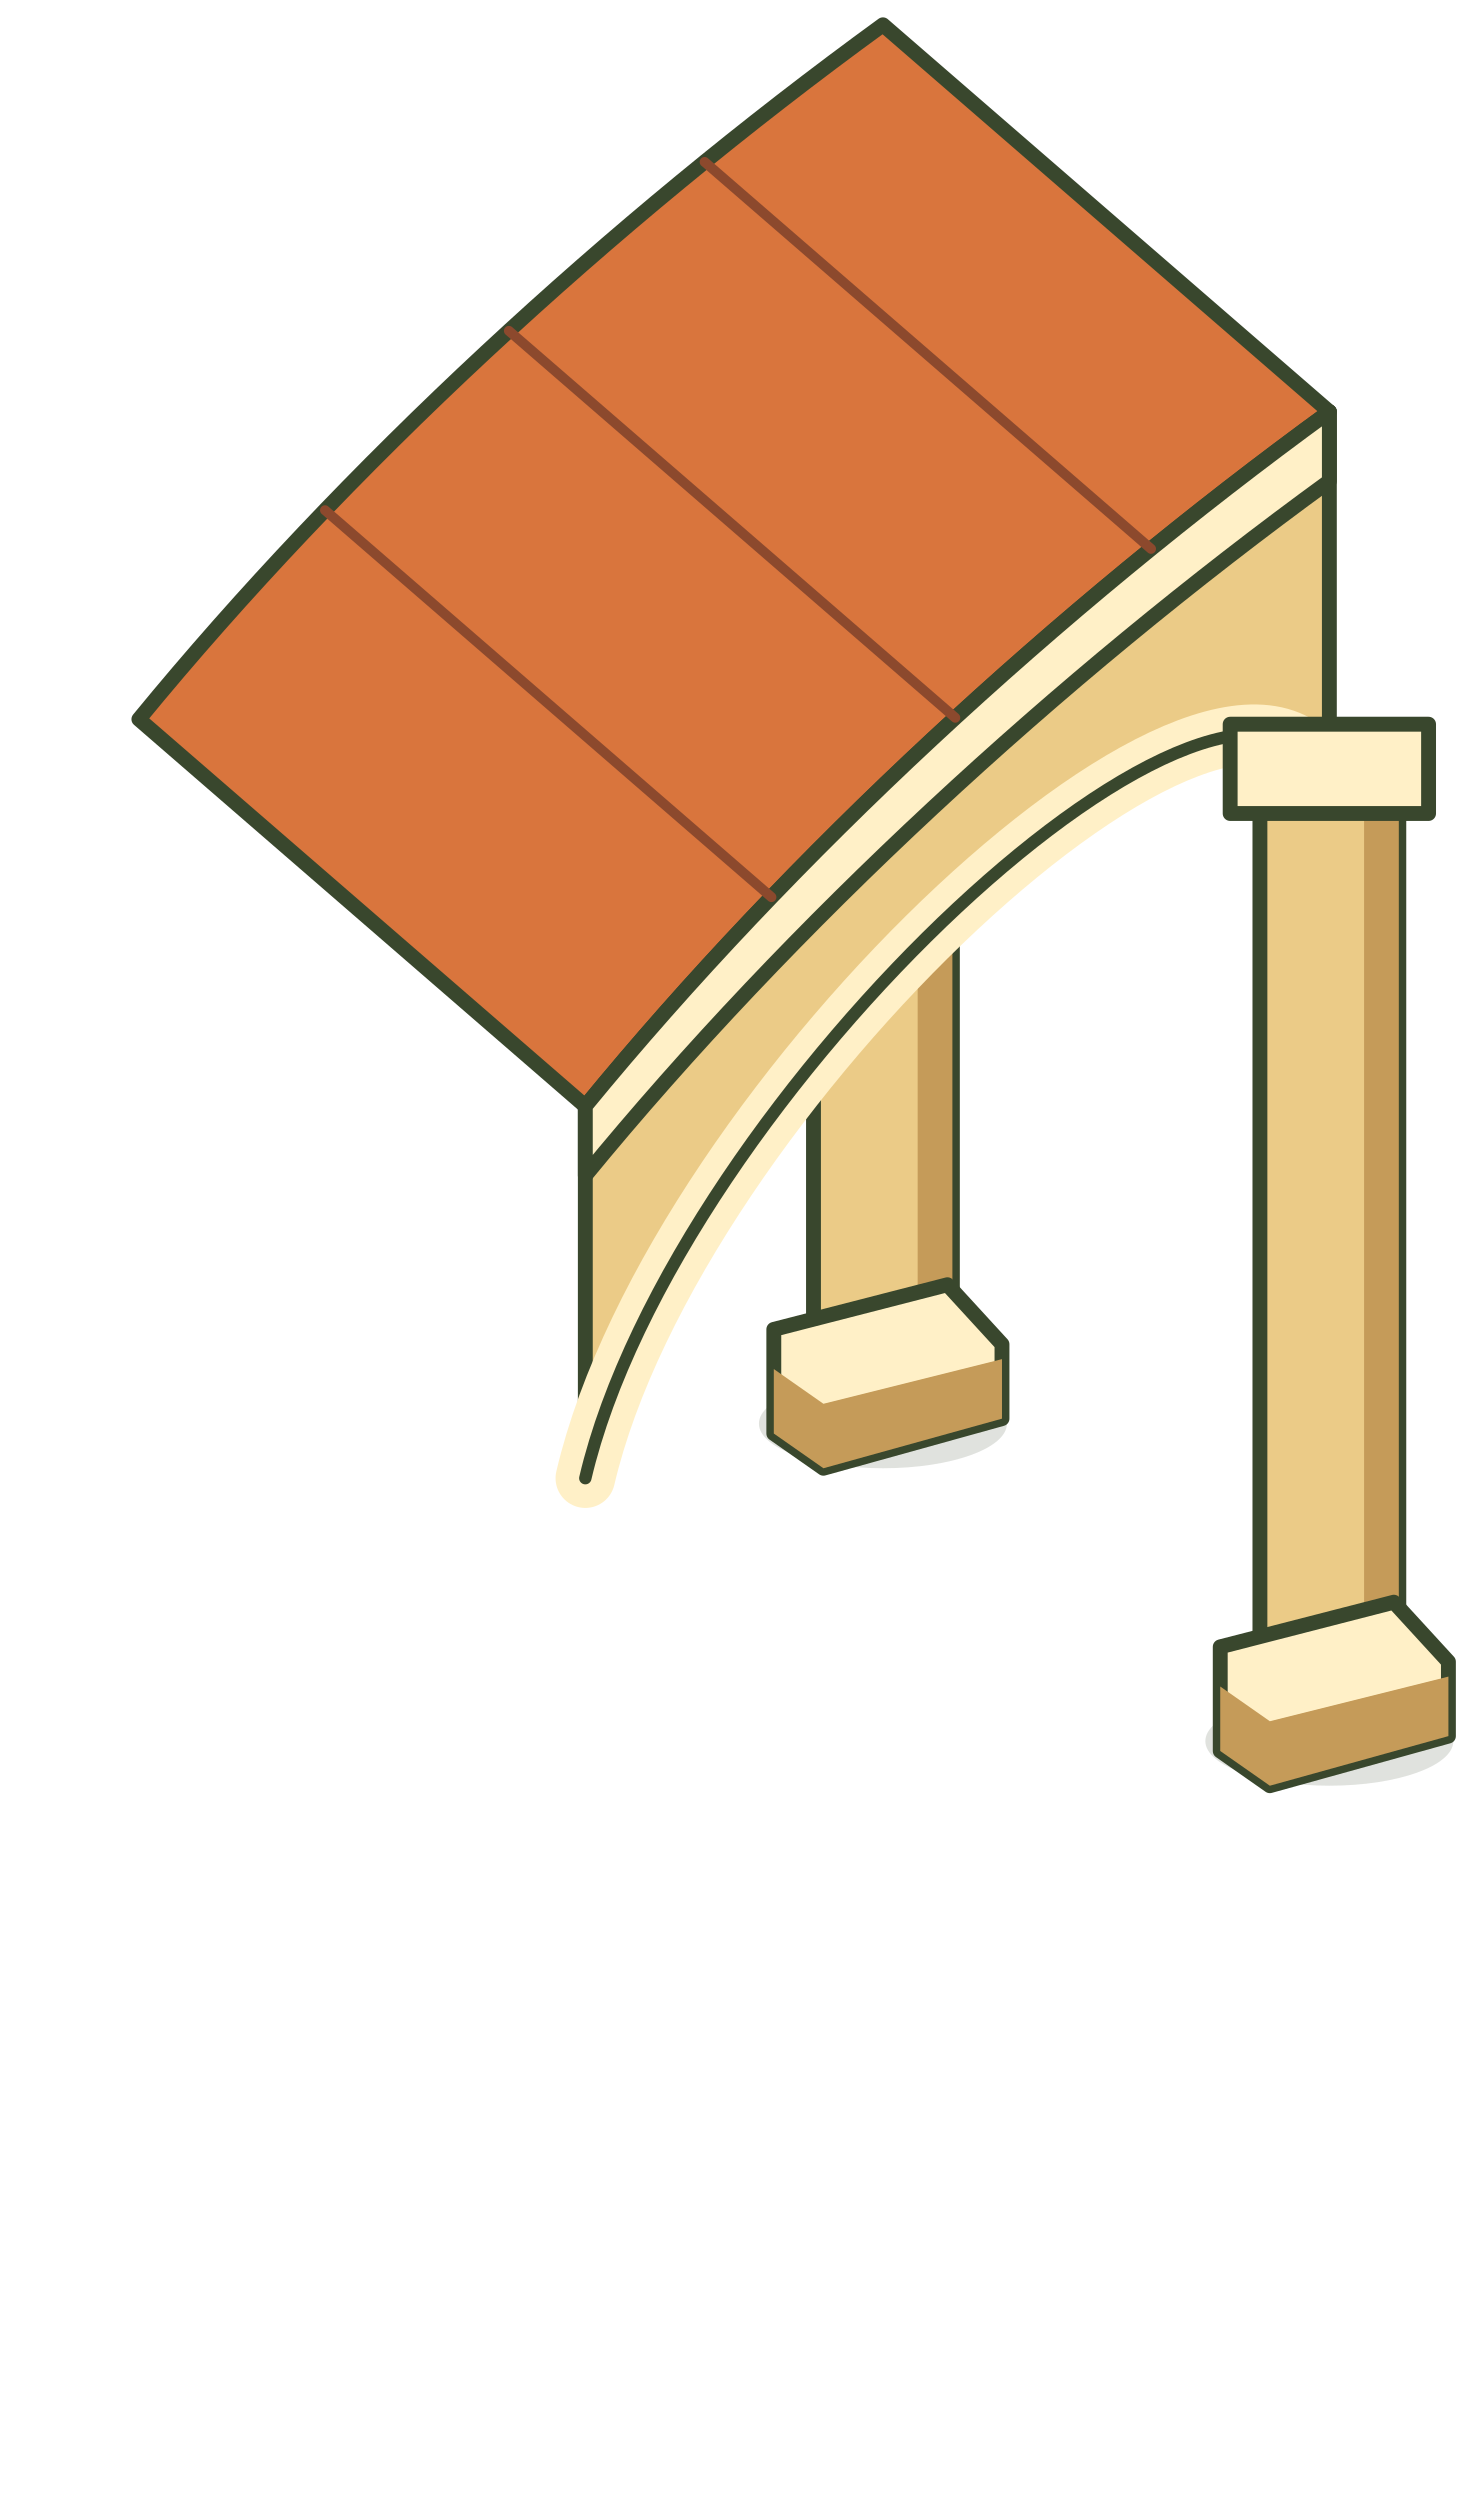
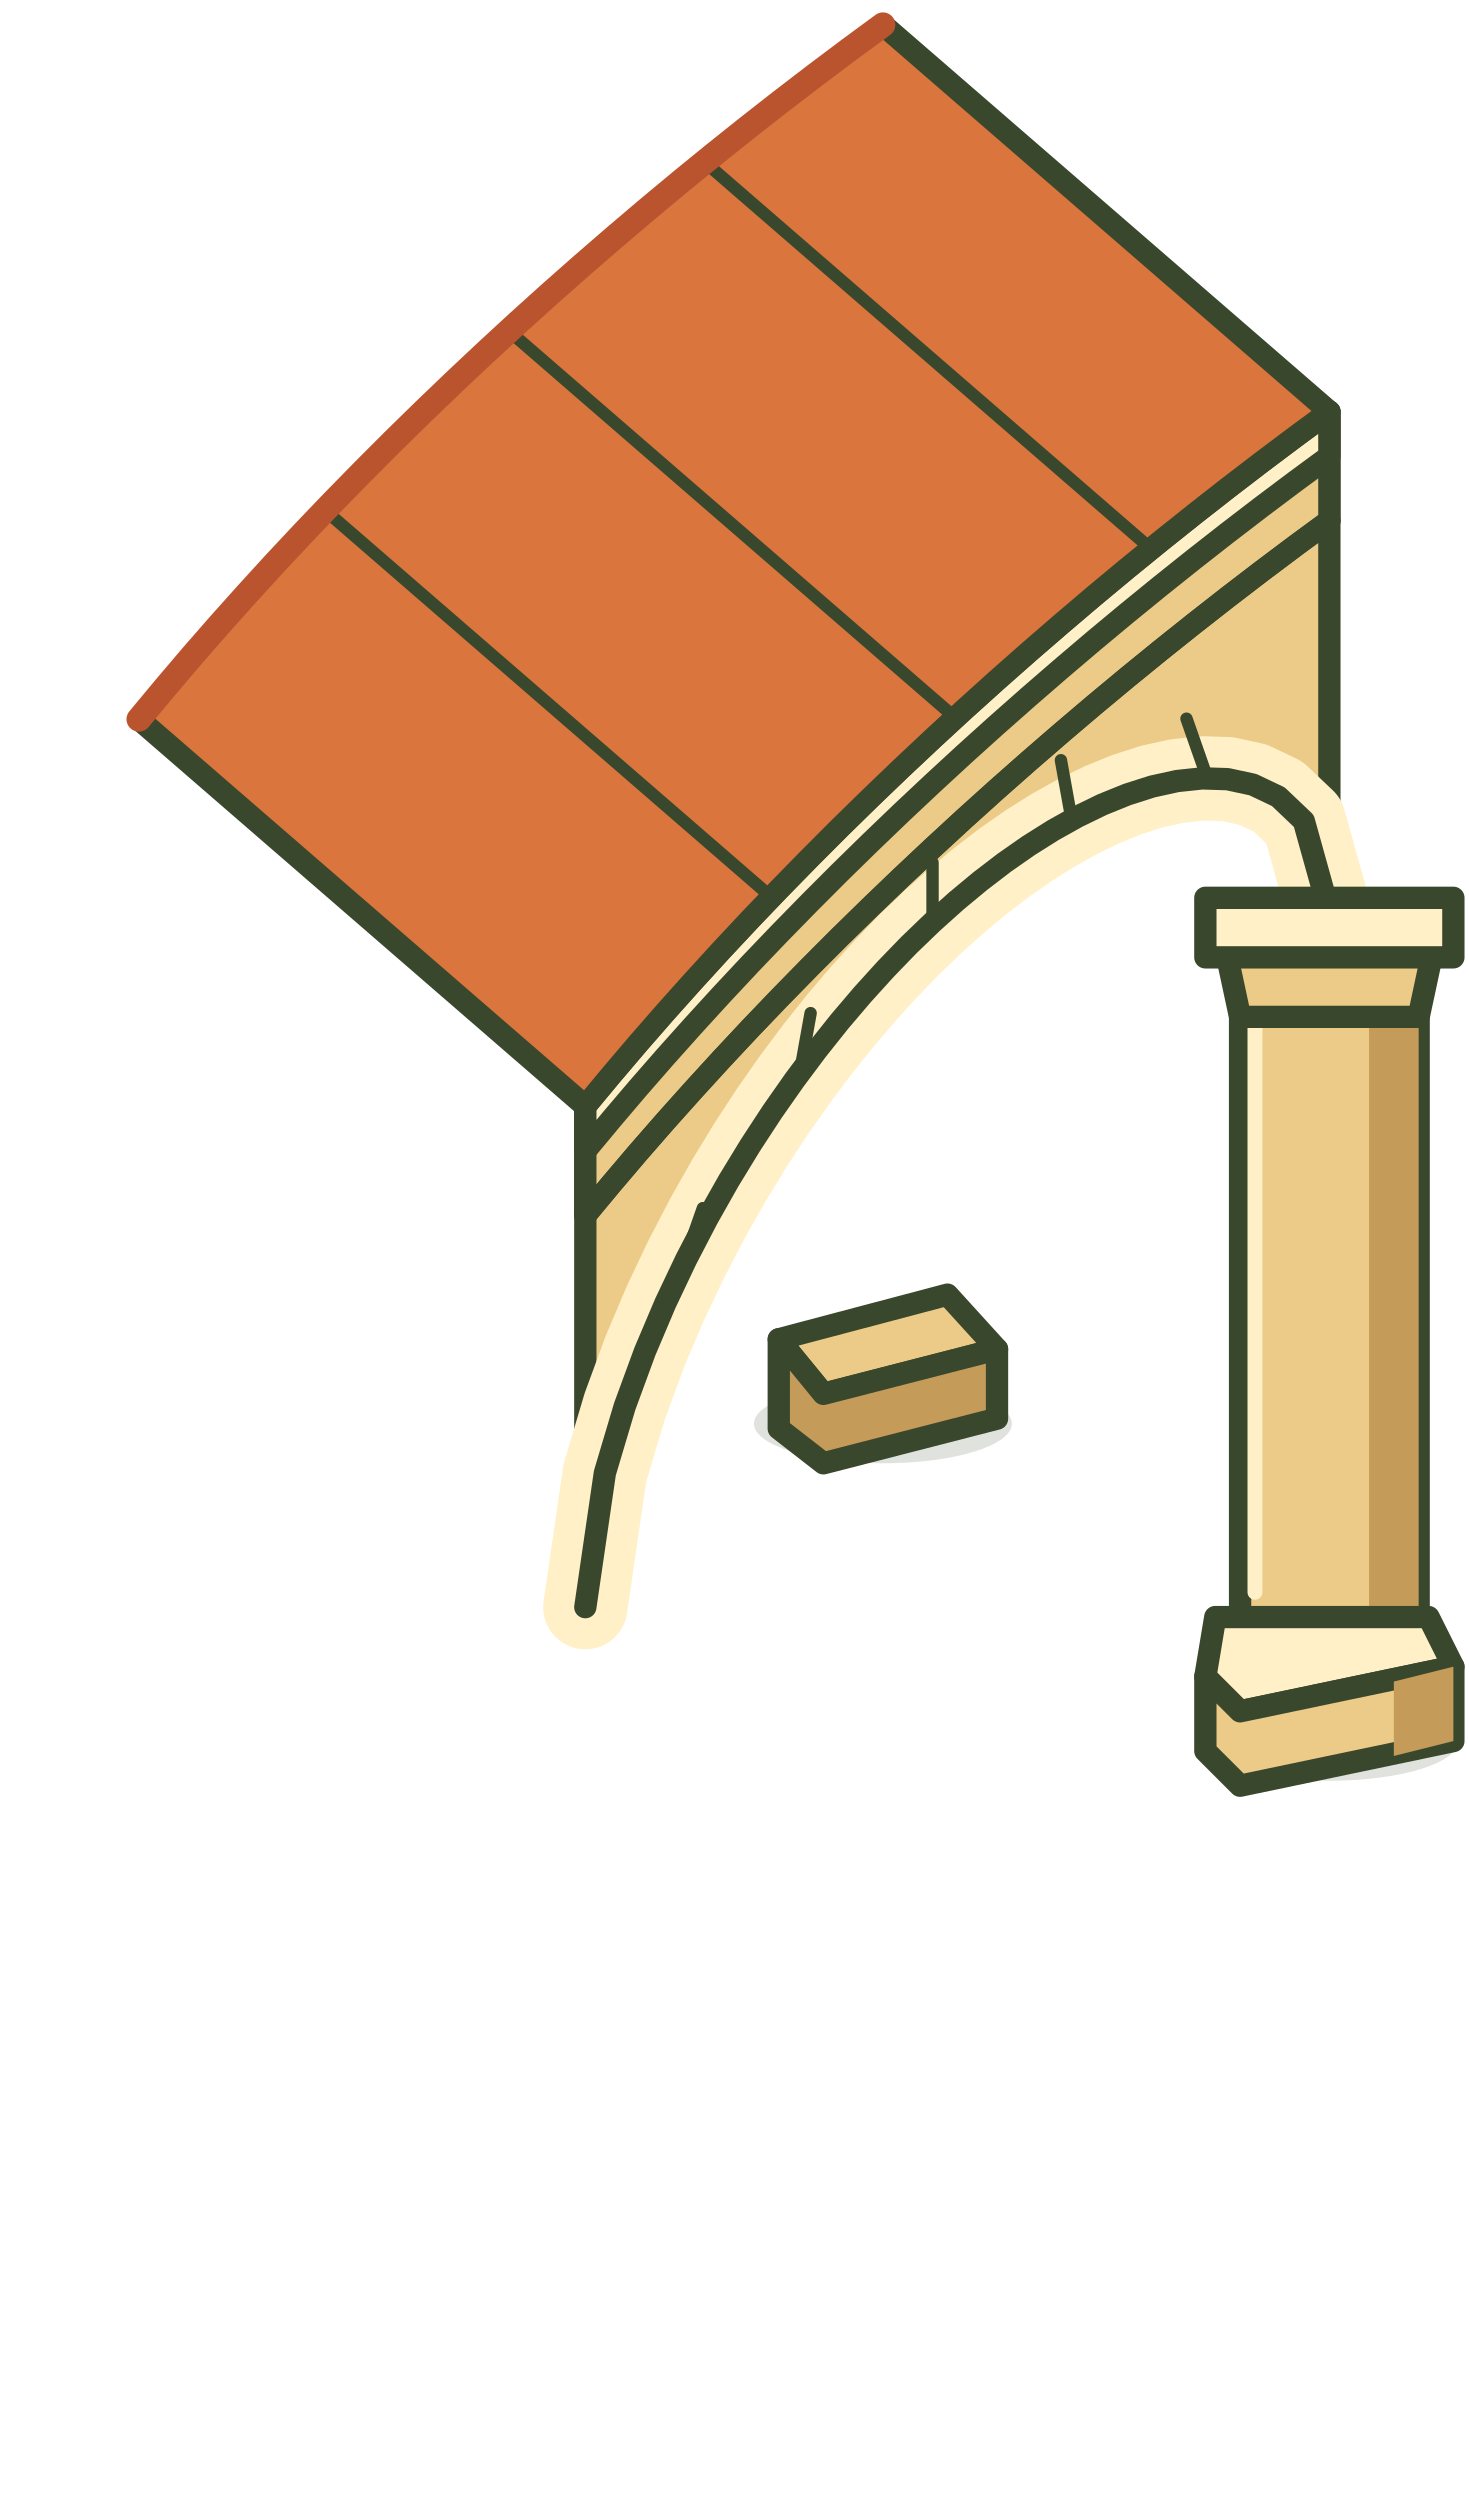
- <svg xmlns="http://www.w3.org/2000/svg" width="296" height="504" viewBox="2852 1647 296 504" fill="none" stroke-linecap="round" stroke-linejoin="round">
-   <path data-contact-shadow="colonnade" d="M3095 1998a25 9 0 1 0 50 0a25 9 0 1 0 -50 0 M3005 1934a25 9 0 1 0 50 0a25 9 0 1 0 -50 0" fill="#39472d" opacity=".16" />
-   <path d="M3016 1742H3044V1919H3016Z" fill="#EBCB87" stroke="#39472d" stroke-width="3" />
-   <path d="M3037 1743H3044V1919H3037Z" fill="#C59B59" stroke="none" stroke-width="3" />
-   <path d="M3010 1729H3050V1747H3010Z" fill="#FFF0C7" stroke="#39472d" stroke-width="3" />
-   <path d="M3008 1915L3043 1906L3054 1918V1933L3018 1943L3008 1936Z" fill="#FFF0C7" stroke="#39472d" stroke-width="3" />
-   <path d="M3008 1936L3018 1943L3054 1933V1921L3018 1930L3008 1923Z" fill="#C59B59" stroke="none" stroke-width="3" />
-   <path d="M3120 1730C3065 1770 3011.67 1819.17 2970 1870L2970 1945C2988 1868.2 3102 1761.8 3120 1805Z" fill="#EBCB87" stroke="#39472d" stroke-width="3" />
-   <path d="M3120 1805C3102 1761.8 2988 1868.2 2970 1945" fill="none" stroke="#FFF0C7" stroke-width="12" />
-   <path d="M3120 1805C3102 1761.8 2988 1868.2 2970 1945" fill="none" stroke="#39472d" stroke-width="2.5" />
-   <path d="M3120 1730C3065 1770 3011.67 1819.17 2970 1870L2880 1792C2921.67 1741.17 2975 1692 3030 1652Z" fill="#D9753D" stroke="#39472d" stroke-width="3" />
-   <path d="M3120 1730C3065 1770 3011.67 1819.17 2970 1870L2970 1884C3011.67 1833.17 3065 1784 3120 1744Z" fill="#FFF0C7" stroke="#39472d" stroke-width="3" />
-   <path d="M3084.05 1757.65L2994.05 1679.65" fill="none" stroke="#8C492D" stroke-width="2" />
-   <path d="M3044.59 1791.7L2954.59 1713.7" fill="none" stroke="#8C492D" stroke-width="2" />
-   <path d="M3007.52 1827.86L2917.52 1749.86" fill="none" stroke="#8C492D" stroke-width="2" />
-   <path d="M3106 1806H3134V1983H3106Z" fill="#EBCB87" stroke="#39472d" stroke-width="3" />
-   <path d="M3127 1807H3134V1983H3127Z" fill="#C59B59" stroke="none" stroke-width="3" />
-   <path d="M3100 1793H3140V1811H3100Z" fill="#FFF0C7" stroke="#39472d" stroke-width="3" />
-   <path d="M3098 1979L3133 1970L3144 1982V1997L3108 2007L3098 2000Z" fill="#FFF0C7" stroke="#39472d" stroke-width="3" />
-   <path d="M3098 2000L3108 2007L3144 1997V1985L3108 1994L3098 1987Z" fill="#C59B59" stroke="none" stroke-width="3" />
+ <svg xmlns="http://www.w3.org/2000/svg" width="296" height="504" viewBox="0 0 296 504" fill="none" stroke-linecap="round" stroke-linejoin="round">
+   <path data-contact-shadow="colonnade" d="M242 351a26 8 0 1 0 52 0a26 8 0 1 0 -52 0M152 287a26 8 0 1 0 52 0a26 8 0 1 0 -52 0" fill="#39472d" opacity=".16" />
+   <g data-rear-boundary-plinth="true">
+     <path d="M157 270L191 261L201 272L166 281Z" fill="#EBCB87" stroke="#39472d" stroke-width="4.5" />
+     <path d="M157 270L166 281L201 272V286L166 295L157 288Z" fill="#C59B59" stroke="#39472d" stroke-width="4.5" />
+   </g>
+   <g data-open-round-arch="true">
+     <path d="M268 83L261.13 88.05L254.29 93.19L247.47 98.42L240.69 103.73L233.93 109.13L227.22 114.6L220.55 120.15L213.93 125.78L207.36 131.47L200.84 137.23L194.39 143.05L188 148.94L181.68 154.88L175.44 160.87L169.27 166.91L163.19 173L157.19 179.13L151.28 185.3L145.47 191.51L139.76 197.76L134.15 204.03L128.65 210.33L123.27 216.66L118 223L118 324L121.94 296.97L125.95 283.51L130.02 272.44L134.15 262.7L138.35 253.85L142.6 245.67L146.91 238.04L151.28 230.88L155.7 224.12L160.18 217.73L164.7 211.68L169.27 205.94L173.89 200.51L178.55 195.37L183.25 190.51L188 185.94L192.78 181.65L197.61 177.64L202.46 173.92L207.36 170.5L212.28 167.4L217.23 164.63L222.21 162.21L227.22 160.18L232.25 158.57L237.3 157.46L242.38 156.92L247.47 157.08L252.58 158.18L257.71 160.62L262.85 165.51L268 184Z" fill="#EBCB87" stroke="#39472d" stroke-width="4.5" />
+     <path d="M268 184L262.85 165.51L257.71 160.62L252.58 158.18L247.47 157.08L242.38 156.92L237.3 157.46L232.25 158.57L227.22 160.18L222.21 162.21L217.23 164.63L212.28 167.4L207.36 170.5L202.46 173.92L197.61 177.64L192.78 181.65L188 185.94L183.25 190.51L178.55 195.37L173.89 200.51L169.27 205.94L164.7 211.68L160.18 217.73L155.7 224.12L151.28 230.88L146.91 238.04L142.6 245.67L138.35 253.85L134.15 262.7L130.02 272.44L125.95 283.51L121.94 296.97L118 324" fill="none" stroke="#FFF0C7" stroke-width="17" />
+     <path d="M268 184L262.85 165.51L257.71 160.62L252.58 158.18L247.47 157.08L242.38 156.92L237.3 157.46L232.25 158.57L227.22 160.18L222.21 162.21L217.23 164.63L212.28 167.4L207.36 170.5L202.46 173.92L197.61 177.64L192.78 181.65L188 185.94L183.25 190.51L178.55 195.37L173.89 200.51L169.27 205.94L164.7 211.68L160.18 217.73L155.7 224.12L151.28 230.88L146.91 238.04L142.6 245.67L138.35 253.85L134.15 262.7L130.02 272.44L125.95 283.51L121.94 296.97L118 324" fill="none" stroke="#39472d" stroke-width="4.5" />
+     <path d="M243.4 156.89l-4.2 -12" fill="none" stroke="#39472d" stroke-width="2.5" />
+     <path d="M216.04 165.26l-2.16 -12" fill="none" stroke="#39472d" stroke-width="2.5" />
+     <path d="M188 185.94l0 -12" fill="none" stroke="#39472d" stroke-width="2.5" />
+     <path d="M161.26 216.25l2.16 -12" fill="none" stroke="#39472d" stroke-width="2.5" />
+     <path d="M137.5 255.56l4.2 -12" fill="none" stroke="#39472d" stroke-width="2.5" />
+   </g>
+   <g data-solid-entablature="true">
+     <path d="M268 83L261.13 88.05L254.29 93.19L247.47 98.42L240.69 103.73L233.93 109.13L227.22 114.6L220.55 120.15L213.93 125.78L207.36 131.47L200.84 137.23L194.39 143.05L188 148.94L181.68 154.88L175.44 160.87L169.27 166.91L163.19 173L157.19 179.13L151.28 185.3L145.47 191.51L139.76 197.76L134.15 204.03L128.65 210.33L123.27 216.66L118 223L118 245L123.27 238.66L128.65 232.33L134.15 226.03L139.76 219.76L145.47 213.51L151.28 207.3L157.19 201.13L163.19 195L169.27 188.91L175.44 182.87L181.68 176.88L188 170.94L194.39 165.05L200.84 159.23L207.36 153.47L213.93 147.78L220.55 142.15L227.22 136.6L233.93 131.13L240.69 125.73L247.47 120.42L254.29 115.19L261.13 110.05L268 105Z" fill="#EBCB87" stroke="#39472d" stroke-width="4.5" />
+     <path d="M268 83L261.13 88.05L254.29 93.19L247.47 98.42L240.69 103.73L233.93 109.13L227.22 114.6L220.55 120.15L213.93 125.78L207.36 131.47L200.84 137.23L194.39 143.05L188 148.94L181.68 154.88L175.44 160.87L169.27 166.91L163.19 173L157.19 179.13L151.28 185.3L145.47 191.51L139.76 197.76L134.15 204.03L128.65 210.33L123.27 216.66L118 223L118 232L123.27 225.66L128.65 219.33L134.15 213.03L139.76 206.76L145.47 200.51L151.28 194.3L157.19 188.13L163.19 182L169.27 175.91L175.44 169.87L181.68 163.88L188 157.94L194.39 152.05L200.84 146.23L207.36 140.47L213.93 134.78L220.55 129.15L227.22 123.6L233.93 118.13L240.69 112.73L247.47 107.42L254.29 102.19L261.13 97.05L268 92Z" fill="#FFF0C7" stroke="#39472d" stroke-width="4.5" />
+     <path d="M268 105L261.13 110.05L254.29 115.19L247.47 120.42L240.69 125.73L233.93 131.13L227.22 136.6L220.55 142.15L213.93 147.78L207.36 153.47L200.84 159.23L194.39 165.05L188 170.94L181.68 176.88L175.44 182.87L169.27 188.91L163.19 195L157.19 201.13L151.28 207.3L145.47 213.51L139.76 219.76L134.15 226.03L128.65 232.33L123.27 238.66L118 245" fill="none" stroke="#39472d" stroke-width="4.5" />
+   </g>
+   <g data-tiled-roof="terracotta">
+     <path d="M268 83L261.13 88.05L254.29 93.19L247.47 98.42L240.69 103.73L233.93 109.13L227.22 114.6L220.55 120.15L213.93 125.78L207.36 131.47L200.84 137.23L194.39 143.05L188 148.94L181.68 154.88L175.44 160.87L169.27 166.91L163.19 173L157.19 179.13L151.28 185.3L145.47 191.51L139.76 197.76L134.15 204.03L128.65 210.33L123.27 216.66L118 223L28 145L33.27 138.66L38.65 132.33L44.15 126.03L49.76 119.76L55.47 113.51L61.28 107.3L67.19 101.13L73.19 95L79.27 88.91L85.44 82.87L91.68 76.88L98 70.94L104.39 65.05L110.84 59.23L117.36 53.47L123.93 47.78L130.55 42.15L137.22 36.6L143.93 31.13L150.69 25.73L157.47 20.42L164.29 15.19L171.13 10.05L178 5Z" fill="#D9753D" stroke="#39472d" stroke-width="4.5" />
+     <path d="M232.05 110.65L142.05 32.65" fill="none" stroke="#39472d" stroke-width="2.5" />
+     <path d="M192.59 144.7L102.59 66.7" fill="none" stroke="#39472d" stroke-width="2.5" />
+     <path d="M155.52 180.86L65.52 102.86" fill="none" stroke="#39472d" stroke-width="2.5" />
+     <path d="M178 5L171.13 10.05L164.29 15.19L157.47 20.42L150.69 25.73L143.93 31.13L137.22 36.6L130.55 42.15L123.93 47.78L117.36 53.47L110.84 59.23L104.39 65.05L98 70.94L91.68 76.88L85.44 82.87L79.27 88.91L73.19 95L67.19 101.13L61.28 107.3L55.47 113.51L49.76 119.76L44.15 126.03L38.65 132.33L33.27 138.66L28 145" fill="none" stroke="#BA542F" stroke-width="5" />
+   </g>
+   <g data-arcade-pier="front">
+     <path d="M250 199H286V331H250Z" fill="#EBCB87" stroke="#39472d" stroke-width="4.5" />
+     <path d="M276 201H286V330H276Z" fill="#C59B59" stroke="none" stroke-width="4.5" />
+     <path d="M253 205V321" fill="none" stroke="#FFF0C7" stroke-width="3" />
+     <path d="M247 191H289L286 205H250Z" fill="#EBCB87" stroke="#39472d" stroke-width="4.5" />
+     <path d="M243 181H293V193H243Z" fill="#FFF0C7" stroke="#39472d" stroke-width="4.5" />
+     <path d="M245 326H288L293 336L250 345L243 338Z" fill="#FFF0C7" stroke="#39472d" stroke-width="4.5" />
+     <path d="M243 338L250 345L293 336V351L250 360L243 353Z" fill="#EBCB87" stroke="#39472d" stroke-width="4.5" />
+     <path d="M281 339L293 336V351L281 354Z" fill="#C59B59" stroke="none" stroke-width="4.5" />
+   </g>
</svg>
